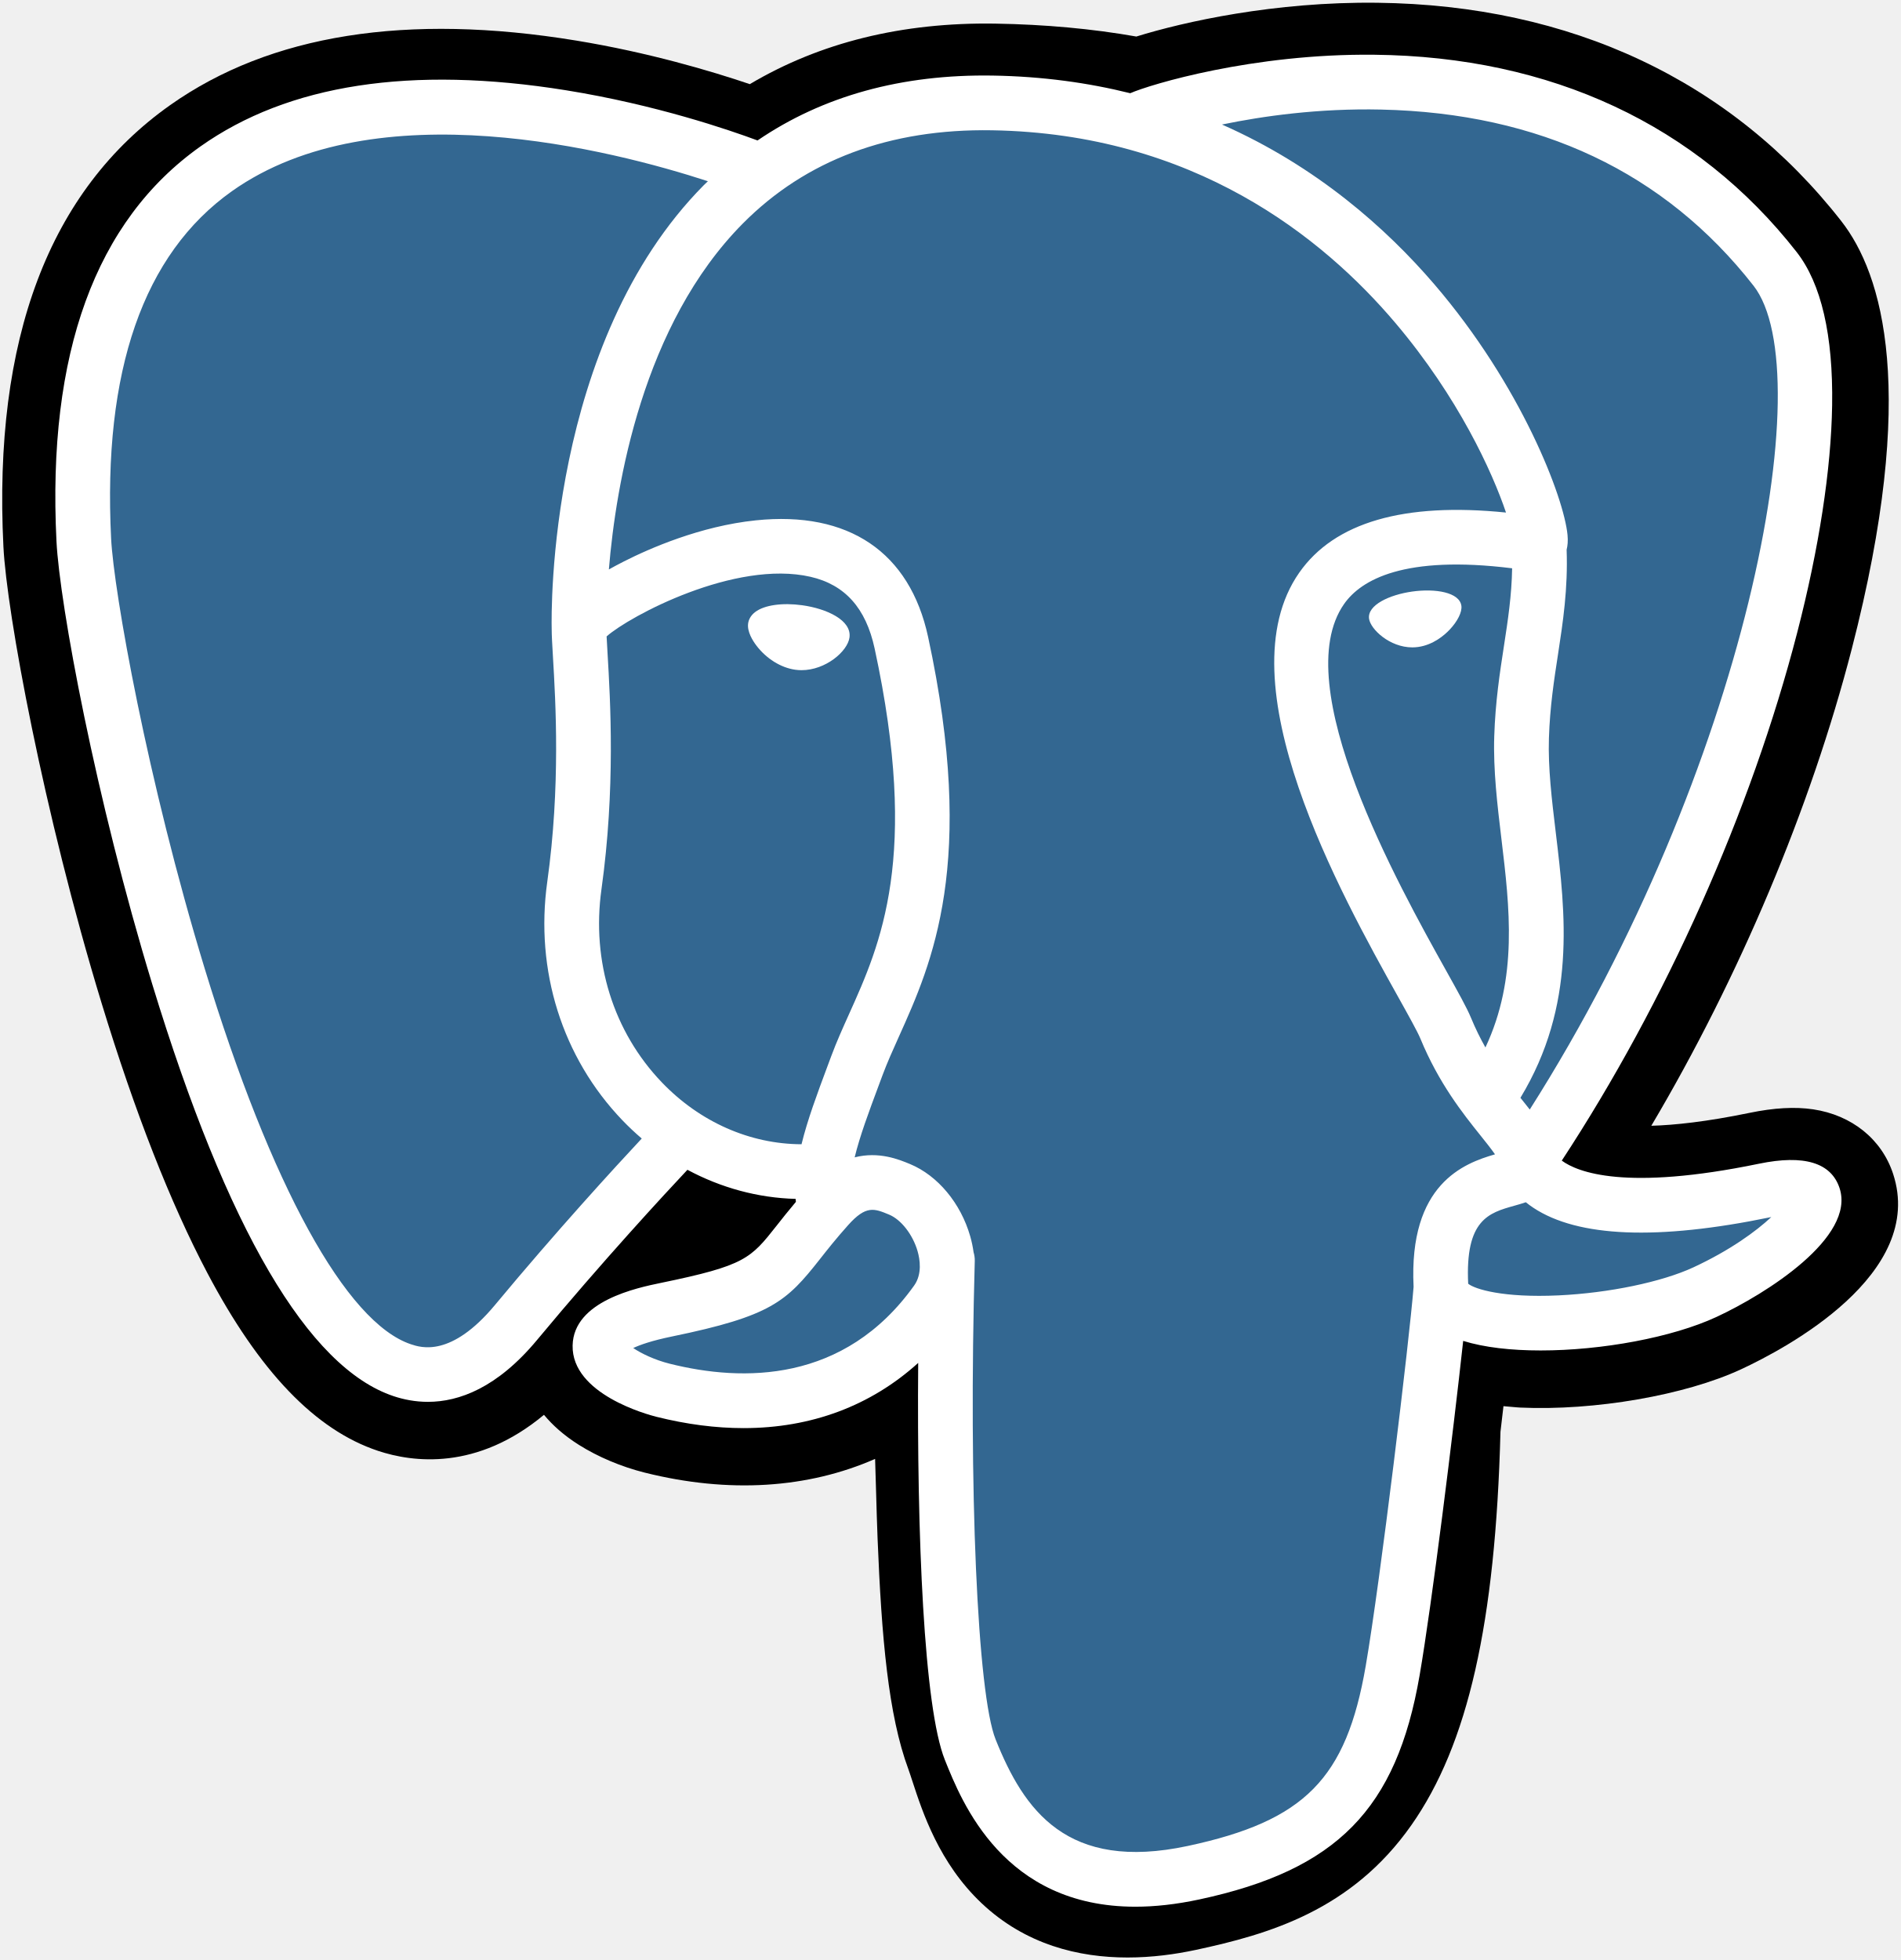
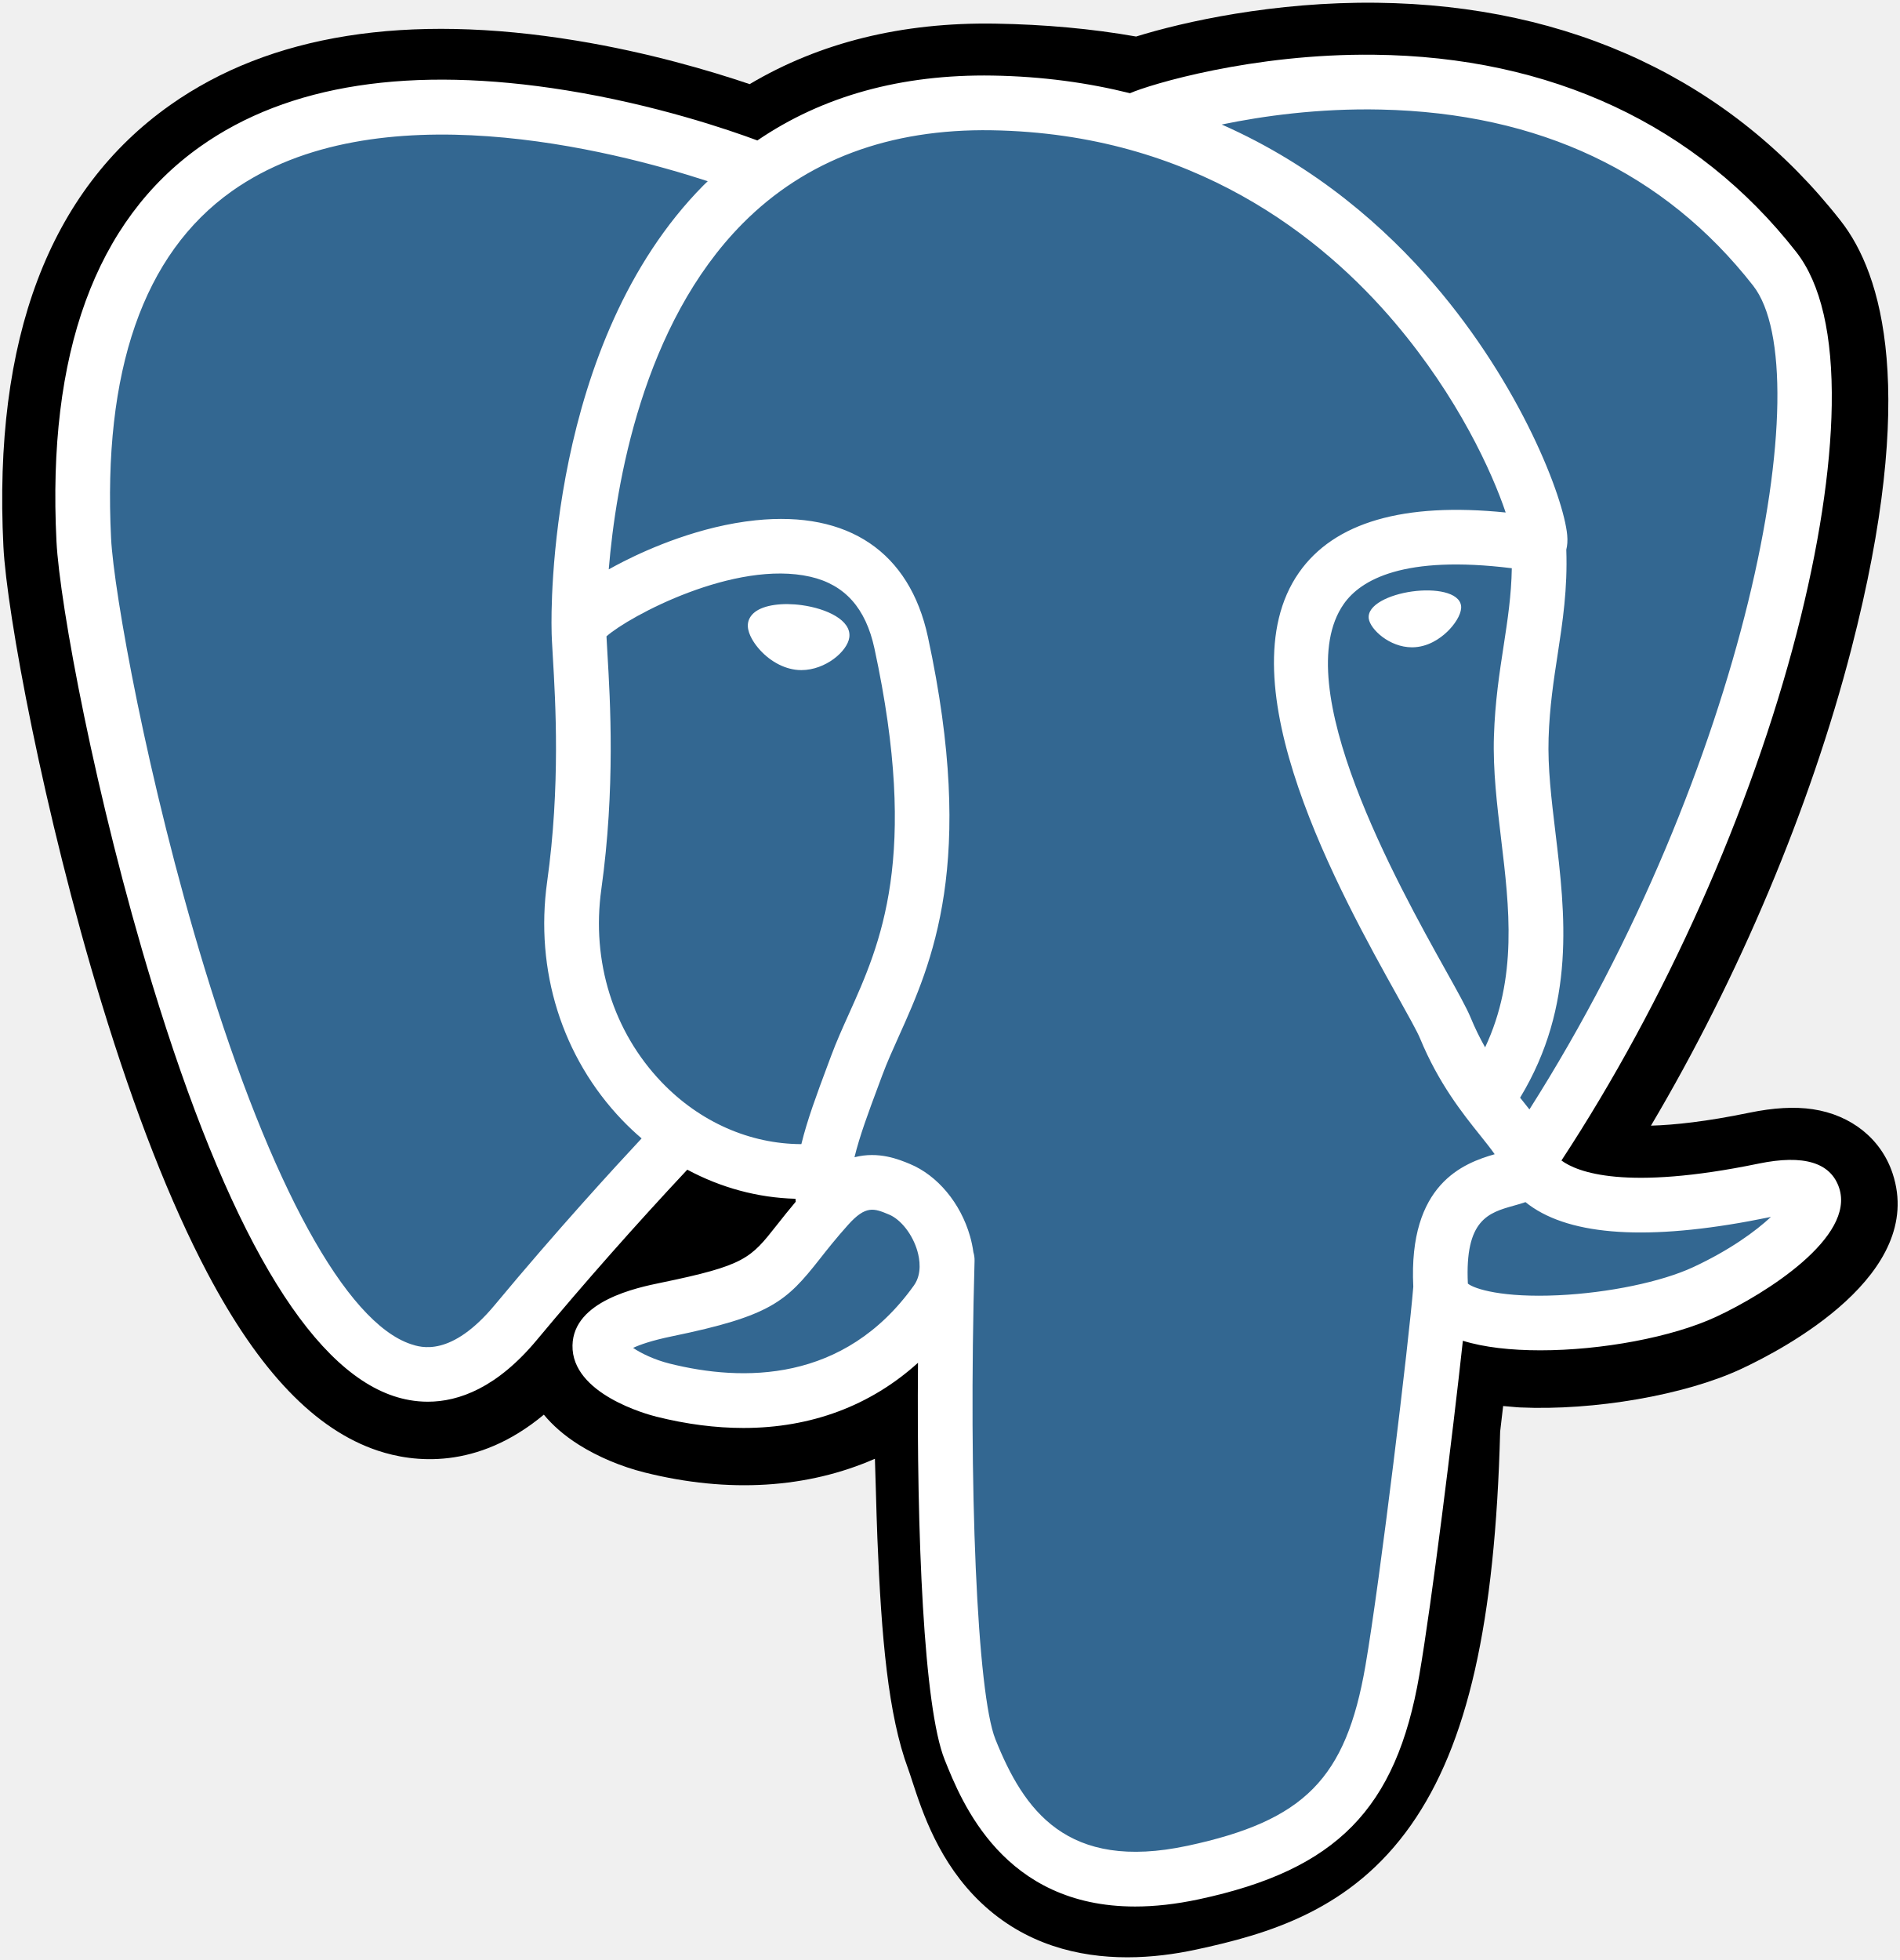
- <svg xmlns="http://www.w3.org/2000/svg" width="256px" height="264px" viewBox="0 0 256 264" version="1.1" preserveAspectRatio="xMidYMid">
-   <g>
-     <path d="M255.008,158.086 C253.473,153.437 249.452,150.199 244.252,149.422 C241.8,149.056 238.992,149.212 235.669,149.897 C229.877,151.092 225.58,151.547 222.444,151.635 C234.281,131.65 243.906,108.86 249.447,87.407 C258.406,52.718 253.619,36.915 248.024,29.767 C233.217,10.848 211.614,0.683 185.552,0.372 C171.649,0.202 159.444,2.947 153.077,4.921 C147.149,3.875 140.775,3.291 134.086,3.183 C121.55,2.983 110.473,5.716 101.008,11.333 C95.767,9.561 87.358,7.063 77.646,5.469 C54.804,1.719 36.394,4.641 22.928,14.154 C6.622,25.672 -0.937,45.684 0.461,73.634 C0.905,82.508 5.869,109.508 13.685,135.114 C18.177,149.832 22.967,162.054 27.922,171.444 C34.949,184.759 42.468,192.6 50.909,195.416 C55.64,196.992 64.236,198.096 73.277,190.567 C74.423,191.954 75.952,193.333 77.981,194.614 C80.558,196.239 83.709,197.567 86.856,198.354 C98.197,201.189 108.82,200.48 117.883,196.506 C117.939,198.118 117.982,199.658 118.018,200.988 C118.079,203.145 118.138,205.26 118.217,207.238 C118.754,220.612 119.664,231.011 122.36,238.287 C122.508,238.688 122.707,239.297 122.917,239.944 C124.262,244.062 126.511,250.956 132.233,256.355 C138.158,261.948 145.325,263.663 151.889,263.663 C155.181,263.663 158.322,263.231 161.077,262.641 C170.897,260.536 182.05,257.33 190.118,245.842 C197.746,234.982 201.454,218.625 202.125,192.851 C202.212,192.123 202.292,191.427 202.369,190.764 C202.422,190.316 202.475,189.859 202.529,189.402 L204.326,189.56 L204.789,189.591 C214.791,190.047 227.021,187.926 234.532,184.437 C240.467,181.683 259.486,171.642 255.008,158.086" fill="#000000" />
-     <path d="M237.906,160.722 C208.166,166.857 206.121,156.788 206.121,156.788 C237.522,110.195 250.648,51.052 239.32,36.577 C208.417,-2.908 154.922,15.766 154.029,16.25 L153.742,16.302 C147.866,15.082 141.291,14.356 133.9,14.235 C120.444,14.014 110.236,17.763 102.49,23.637 C102.49,23.637 7.06,-15.677 11.499,73.081 C12.443,91.963 38.563,215.954 69.717,178.503 C81.104,164.808 92.106,153.229 92.106,153.229 C97.571,156.859 104.113,158.711 110.971,158.046 L111.504,157.594 C111.338,159.294 111.414,160.957 111.717,162.926 C103.691,171.893 106.05,173.467 90.006,176.77 C73.771,180.116 83.308,186.072 89.535,187.629 C97.084,189.517 114.548,192.191 126.348,175.672 L125.878,177.557 C129.022,180.076 131.23,193.94 130.86,206.509 C130.49,219.077 130.243,227.706 132.721,234.446 C135.199,241.186 137.668,256.351 158.76,251.832 C176.383,248.055 185.516,238.268 186.787,221.943 C187.688,210.336 189.729,212.052 189.857,201.675 L191.494,196.763 C193.381,181.03 191.794,175.954 202.651,178.315 L205.29,178.547 C213.282,178.91 223.741,177.261 229.88,174.408 C243.098,168.274 250.938,158.031 237.904,160.722 L237.906,160.722" fill="#336791" />
-     <path d="M108.076,81.525 C105.397,81.152 102.969,81.497 101.741,82.427 C101.05,82.95 100.837,83.556 100.779,83.973 C100.625,85.078 101.4,86.3 101.875,86.93 C103.221,88.714 105.187,89.94 107.133,90.21 C107.415,90.249 107.696,90.268 107.975,90.268 C111.22,90.268 114.171,87.741 114.431,85.876 C114.756,83.54 111.365,81.983 108.076,81.525" fill="#FFFFFF" />
-     <path d="M196.86,81.599 L196.86,81.599 C196.604,79.768 193.346,79.246 190.254,79.676 C187.166,80.106 184.172,81.5 184.422,83.335 C184.623,84.762 187.199,87.198 190.249,87.198 C190.507,87.198 190.767,87.181 191.029,87.144 C193.065,86.862 194.559,85.569 195.268,84.824 C196.35,83.688 196.975,82.422 196.86,81.599" fill="#FFFFFF" />
-     <path d="M247.802,160.025 C246.668,156.596 243.018,155.493 236.954,156.745 C218.949,160.461 212.501,157.887 210.384,156.328 C224.379,135.007 235.892,109.236 242.103,85.191 C245.045,73.801 246.67,63.223 246.803,54.602 C246.95,45.138 245.338,38.184 242.014,33.936 C228.612,16.811 208.942,7.625 185.132,7.373 C168.763,7.189 154.933,11.378 152.252,12.556 C146.606,11.152 140.451,10.29 133.75,10.18 C121.462,9.981 110.84,12.923 102.046,18.919 C98.226,17.498 88.354,14.109 76.281,12.164 C55.409,8.803 38.823,11.35 26.987,19.735 C12.864,29.741 6.344,47.627 7.607,72.894 C8.032,81.396 12.876,107.548 20.52,132.593 C30.582,165.557 41.519,184.218 53.028,188.057 C54.375,188.506 55.929,188.82 57.641,188.82 C61.839,188.82 66.986,186.928 72.341,180.49 C81.236,169.789 89.541,160.822 92.602,157.564 C97.126,159.992 102.096,161.348 107.179,161.484 C107.188,161.617 107.202,161.75 107.214,161.882 C106.194,163.092 105.357,164.152 104.644,165.057 C101.122,169.528 100.389,170.459 89.052,172.793 C85.827,173.459 77.261,175.224 77.136,181.228 C77,187.788 87.261,190.543 88.43,190.835 C92.504,191.855 96.429,192.358 100.172,192.358 C109.275,192.357 117.286,189.366 123.688,183.577 C123.491,206.963 124.466,230.007 127.274,237.028 C129.573,242.776 135.192,256.823 152.938,256.822 C155.542,256.822 158.408,256.519 161.561,255.843 C180.082,251.872 188.125,243.687 191.236,225.64 C192.901,215.995 195.758,192.964 197.102,180.61 C199.938,181.495 203.589,181.9 207.536,181.899 C215.768,181.899 225.267,180.15 231.224,177.385 C237.916,174.277 249.992,166.651 247.802,160.025 L247.802,160.025 Z M203.696,76.545 C203.635,80.192 203.133,83.503 202.601,86.959 C202.028,90.676 201.436,94.519 201.287,99.184 C201.14,103.724 201.707,108.445 202.255,113.009 C203.363,122.228 204.5,131.721 200.099,141.087 C199.415,139.872 198.754,138.546 198.149,137.078 C197.602,135.752 196.414,133.622 194.77,130.674 C188.37,119.198 173.385,92.324 181.056,81.358 C183.341,78.094 189.14,74.738 203.696,76.545 L203.696,76.545 Z M186.052,14.758 C207.386,15.229 224.261,23.21 236.21,38.478 C245.374,50.189 235.283,103.476 206.07,149.447 C205.781,149.08 205.488,148.71 205.184,148.33 C205.063,148.178 204.939,148.024 204.814,147.868 C212.363,135.401 210.887,123.066 209.573,112.13 C209.033,107.642 208.524,103.403 208.653,99.421 C208.787,95.2 209.345,91.581 209.885,88.081 C210.548,83.768 211.223,79.305 211.037,74.044 C211.176,73.492 211.232,72.84 211.159,72.066 C210.684,67.021 204.924,51.922 193.184,38.255 C186.762,30.781 177.397,22.416 164.61,16.774 C170.11,15.634 177.631,14.571 186.052,14.758 L186.052,14.758 Z M66.674,175.778 C60.774,182.872 56.7,181.512 55.36,181.066 C46.629,178.154 36.5,159.702 27.569,130.442 C19.841,105.124 15.325,79.665 14.967,72.526 C13.839,49.948 19.312,34.213 31.235,25.757 C50.639,11.997 82.541,20.233 95.36,24.41 C95.176,24.592 94.984,24.762 94.802,24.947 C73.766,46.191 74.265,82.488 74.317,84.706 C74.315,85.562 74.387,86.774 74.485,88.441 C74.847,94.546 75.521,105.908 73.721,118.775 C72.049,130.732 75.735,142.435 83.832,150.884 C84.67,151.758 85.545,152.58 86.449,153.352 C82.845,157.212 75.012,165.748 66.674,175.778 L66.674,175.778 Z M89.153,145.785 C82.627,138.975 79.663,129.503 81.02,119.796 C82.92,106.203 82.219,94.365 81.842,88.005 C81.789,87.115 81.743,86.335 81.715,85.72 C84.788,82.995 99.029,75.365 109.184,77.692 C113.819,78.753 116.643,81.909 117.817,87.337 C123.893,115.44 118.621,127.153 114.385,136.566 C113.512,138.505 112.687,140.338 111.983,142.234 L111.437,143.7 C110.055,147.406 108.769,150.852 107.972,154.124 C101.034,154.103 94.285,151.14 89.153,145.785 L89.153,145.785 Z M90.218,183.685 C88.192,183.179 86.37,182.3 85.301,181.571 C86.194,181.15 87.783,180.579 90.539,180.012 C103.876,177.266 105.936,175.328 110.434,169.617 C111.465,168.308 112.634,166.823 114.253,165.015 C114.253,165.014 114.254,165.014 114.255,165.013 C116.666,162.313 117.769,162.771 119.769,163.601 C121.39,164.272 122.969,166.303 123.609,168.539 C123.912,169.595 124.252,171.6 123.139,173.159 C113.743,186.315 100.051,186.146 90.218,183.685 L90.218,183.685 Z M160.017,248.637 C143.701,252.133 137.924,243.808 134.117,234.291 C131.66,228.147 130.452,200.44 131.309,169.844 C131.32,169.437 131.262,169.043 131.15,168.674 C131.052,167.96 130.902,167.238 130.694,166.512 C129.42,162.06 126.315,158.336 122.59,156.792 C121.11,156.179 118.394,155.054 115.13,155.889 C115.826,153.021 117.033,149.782 118.342,146.275 L118.891,144.8 C119.509,143.137 120.285,141.414 121.105,139.59 C125.538,129.742 131.609,116.253 125.02,85.78 C122.552,74.366 114.31,68.792 101.816,70.087 C94.325,70.862 87.473,73.884 84.055,75.617 C83.32,75.989 82.648,76.349 82.02,76.699 C82.974,65.199 86.578,43.707 100.061,30.11 C108.549,21.549 119.854,17.321 133.628,17.549 C160.769,17.993 178.172,31.921 187.994,43.528 C196.458,53.529 201.041,63.604 202.87,69.037 C189.115,67.639 179.76,70.354 175.018,77.134 C164.701,91.882 180.662,120.506 188.333,134.263 C189.74,136.784 190.954,138.963 191.336,139.889 C193.834,145.943 197.068,149.985 199.429,152.935 C200.153,153.839 200.855,154.716 201.389,155.482 C197.223,156.683 189.74,159.458 190.422,173.329 C189.872,180.289 185.961,212.875 183.974,224.388 C181.351,239.598 175.754,245.263 160.017,248.637 L160.017,248.637 Z M228.121,170.701 C223.861,172.678 216.732,174.162 209.96,174.48 C202.479,174.83 198.672,173.642 197.776,172.911 C197.355,164.267 200.573,163.364 203.978,162.408 C204.513,162.257 205.035,162.111 205.539,161.935 C205.852,162.19 206.195,162.443 206.571,162.691 C212.583,166.659 223.306,167.087 238.445,163.962 C238.5,163.951 238.556,163.94 238.611,163.929 C236.569,165.838 233.075,168.4 228.121,170.701 L228.121,170.701 Z" fill="#FFFFFF" />
-   </g>
+ <svg xmlns="http://www.w3.org/2000/svg" width="2424" height="2500" viewBox="0 0 256 264" preserveAspectRatio="xMinYMin meet">
+   <path d="M255.008 158.086c-1.535-4.649-5.556-7.887-10.756-8.664-2.452-.366-5.26-.21-8.583.475-5.792 1.195-10.089 1.65-13.225 1.738 11.837-19.985 21.462-42.775 27.003-64.228 8.96-34.689 4.172-50.492-1.423-57.64C233.217 10.847 211.614.683 185.552.372c-13.903-.17-26.108 2.575-32.475 4.549-5.928-1.046-12.302-1.63-18.99-1.738-12.537-.2-23.614 2.533-33.079 8.15-5.24-1.772-13.65-4.27-23.362-5.864-22.842-3.75-41.252-.828-54.718 8.685C6.622 25.672-.937 45.684.461 73.634c.444 8.874 5.408 35.874 13.224 61.48 4.492 14.718 9.282 26.94 14.237 36.33 7.027 13.315 14.546 21.156 22.987 23.972 4.731 1.576 13.327 2.68 22.368-4.85 1.146 1.388 2.675 2.767 4.704 4.048 2.577 1.625 5.728 2.953 8.875 3.74 11.341 2.835 21.964 2.126 31.027-1.848.056 1.612.099 3.152.135 4.482.06 2.157.12 4.272.199 6.25.537 13.374 1.447 23.773 4.143 31.049.148.4.347 1.01.557 1.657 1.345 4.118 3.594 11.012 9.316 16.411 5.925 5.593 13.092 7.308 19.656 7.308 3.292 0 6.433-.432 9.188-1.022 9.82-2.105 20.973-5.311 29.041-16.799 7.628-10.86 11.336-27.217 12.007-52.99.087-.729.167-1.425.244-2.088l.16-1.362 1.797.158.463.031c10.002.456 22.232-1.665 29.743-5.154 5.935-2.754 24.954-12.795 20.476-26.351" />
+   <path d="M237.906 160.722c-29.74 6.135-31.785-3.934-31.785-3.934 31.4-46.593 44.527-105.736 33.2-120.211-30.904-39.485-84.399-20.811-85.292-20.327l-.287.052c-5.876-1.22-12.451-1.946-19.842-2.067-13.456-.22-23.664 3.528-31.41 9.402 0 0-95.43-39.314-90.991 49.444.944 18.882 27.064 142.873 58.218 105.422 11.387-13.695 22.39-25.274 22.39-25.274 5.464 3.63 12.006 5.482 18.864 4.817l.533-.452c-.166 1.7-.09 3.363.213 5.332-8.026 8.967-5.667 10.541-21.711 13.844-16.235 3.346-6.698 9.302-.471 10.86 7.549 1.887 25.013 4.561 36.813-11.958l-.47 1.885c3.144 2.519 5.352 16.383 4.982 28.952-.37 12.568-.617 21.197 1.86 27.937 2.479 6.74 4.948 21.905 26.04 17.386 17.623-3.777 26.756-13.564 28.027-29.89.901-11.606 2.942-9.89 3.07-20.267l1.637-4.912c1.887-15.733.3-20.809 11.157-18.448l2.64.232c7.99.363 18.45-1.286 24.589-4.139 13.218-6.134 21.058-16.377 8.024-13.686h.002" fill="#336791" />
+   <path d="M108.076 81.525c-2.68-.373-5.107-.028-6.335.902-.69.523-.904 1.129-.962 1.546-.154 1.105.62 2.327 1.096 2.957 1.346 1.784 3.312 3.01 5.258 3.28.282.04.563.058.842.058 3.245 0 6.196-2.527 6.456-4.392.325-2.336-3.066-3.893-6.355-4.35M196.86 81.599c-.256-1.831-3.514-2.353-6.606-1.923-3.088.43-6.082 1.824-5.832 3.659.2 1.427 2.777 3.863 5.827 3.863.258 0 .518-.017.78-.054 2.036-.282 3.53-1.575 4.24-2.32 1.08-1.136 1.706-2.402 1.591-3.225" fill="#FFF" />
+   <path d="M247.802 160.025c-1.134-3.429-4.784-4.532-10.848-3.28-18.005 3.716-24.453 1.142-26.57-.417 13.995-21.32 25.508-47.092 31.719-71.137 2.942-11.39 4.567-21.968 4.7-30.59.147-9.463-1.465-16.417-4.789-20.665-13.402-17.125-33.072-26.311-56.882-26.563-16.369-.184-30.199 4.005-32.88 5.183-5.646-1.404-11.801-2.266-18.502-2.376-12.288-.199-22.91 2.743-31.704 8.74-3.82-1.422-13.692-4.811-25.765-6.756-20.872-3.36-37.458-.814-49.294 7.571-14.123 10.006-20.643 27.892-19.38 53.16.425 8.501 5.269 34.653 12.913 59.698 10.062 32.964 21 51.625 32.508 55.464 1.347.449 2.9.763 4.613.763 4.198 0 9.345-1.892 14.7-8.33a529.832 529.832 0 0 1 20.261-22.926c4.524 2.428 9.494 3.784 14.577 3.92.01.133.023.266.035.398a117.66 117.66 0 0 0-2.57 3.175c-3.522 4.471-4.255 5.402-15.592 7.736-3.225.666-11.79 2.431-11.916 8.435-.136 6.56 10.125 9.315 11.294 9.607 4.074 1.02 7.999 1.523 11.742 1.523 9.103 0 17.114-2.992 23.516-8.781-.197 23.386.778 46.43 3.586 53.451 2.3 5.748 7.918 19.795 25.664 19.794 2.604 0 5.47-.303 8.623-.979 18.521-3.97 26.564-12.156 29.675-30.203 1.665-9.645 4.522-32.676 5.866-45.03 2.836.885 6.487 1.29 10.434 1.289 8.232 0 17.731-1.749 23.688-4.514 6.692-3.108 18.768-10.734 16.578-17.36zm-44.106-83.48c-.061 3.647-.563 6.958-1.095 10.414-.573 3.717-1.165 7.56-1.314 12.225-.147 4.54.42 9.26.968 13.825 1.108 9.22 2.245 18.712-2.156 28.078a36.508 36.508 0 0 1-1.95-4.009c-.547-1.326-1.735-3.456-3.38-6.404-6.399-11.476-21.384-38.35-13.713-49.316 2.285-3.264 8.084-6.62 22.64-4.813zm-17.644-61.787c21.334.471 38.21 8.452 50.158 23.72 9.164 11.711-.927 64.998-30.14 110.969a171.33 171.33 0 0 0-.886-1.117l-.37-.462c7.549-12.467 6.073-24.802 4.759-35.738-.54-4.488-1.05-8.727-.92-12.709.134-4.22.692-7.84 1.232-11.34.663-4.313 1.338-8.776 1.152-14.037.139-.552.195-1.204.122-1.978-.475-5.045-6.235-20.144-17.975-33.81-6.422-7.475-15.787-15.84-28.574-21.482 5.5-1.14 13.021-2.203 21.442-2.016zM66.674 175.778c-5.9 7.094-9.974 5.734-11.314 5.288-8.73-2.912-18.86-21.364-27.791-50.624-7.728-25.318-12.244-50.777-12.602-57.916-1.128-22.578 4.345-38.313 16.268-46.769 19.404-13.76 51.306-5.524 64.125-1.347-.184.182-.376.352-.558.537-21.036 21.244-20.537 57.54-20.485 59.759-.002.856.07 2.068.168 3.735.362 6.105 1.036 17.467-.764 30.334-1.672 11.957 2.014 23.66 10.111 32.109a36.275 36.275 0 0 0 2.617 2.468c-3.604 3.86-11.437 12.396-19.775 22.426zm22.479-29.993c-6.526-6.81-9.49-16.282-8.133-25.99 1.9-13.592 1.199-25.43.822-31.79-.053-.89-.1-1.67-.127-2.285 3.073-2.725 17.314-10.355 27.47-8.028 4.634 1.061 7.458 4.217 8.632 9.645 6.076 28.103.804 39.816-3.432 49.229-.873 1.939-1.698 3.772-2.402 5.668l-.546 1.466c-1.382 3.706-2.668 7.152-3.465 10.424-6.938-.02-13.687-2.984-18.819-8.34zm1.065 37.9c-2.026-.506-3.848-1.385-4.917-2.114.893-.42 2.482-.992 5.238-1.56 13.337-2.745 15.397-4.683 19.895-10.394 1.031-1.31 2.2-2.794 3.819-4.602l.002-.002c2.411-2.7 3.514-2.242 5.514-1.412 1.621.67 3.2 2.702 3.84 4.938.303 1.056.643 3.06-.47 4.62-9.396 13.156-23.088 12.987-32.921 10.526zm69.799 64.952c-16.316 3.496-22.093-4.829-25.9-14.346-2.457-6.144-3.665-33.85-2.808-64.447.011-.407-.047-.8-.159-1.17a15.444 15.444 0 0 0-.456-2.162c-1.274-4.452-4.379-8.176-8.104-9.72-1.48-.613-4.196-1.738-7.46-.903.696-2.868 1.903-6.107 3.212-9.614l.549-1.475c.618-1.663 1.394-3.386 2.214-5.21 4.433-9.848 10.504-23.337 3.915-53.81-2.468-11.414-10.71-16.988-23.204-15.693-7.49.775-14.343 3.797-17.761 5.53-.735.372-1.407.732-2.035 1.082.954-11.5 4.558-32.992 18.04-46.59 8.489-8.56 19.794-12.788 33.568-12.56 27.14.444 44.544 14.372 54.366 25.979 8.464 10.001 13.047 20.076 14.876 25.51-13.755-1.399-23.11 1.316-27.852 8.096-10.317 14.748 5.644 43.372 13.315 57.129 1.407 2.521 2.621 4.7 3.003 5.626 2.498 6.054 5.732 10.096 8.093 13.046.724.904 1.426 1.781 1.96 2.547-4.166 1.201-11.649 3.976-10.967 17.847-.55 6.96-4.461 39.546-6.448 51.059-2.623 15.21-8.22 20.875-23.957 24.25zm68.104-77.936c-4.26 1.977-11.389 3.46-18.161 3.779-7.48.35-11.288-.838-12.184-1.569-.42-8.644 2.797-9.547 6.202-10.503.535-.15 1.057-.297 1.561-.473.313.255.656.508 1.032.756 6.012 3.968 16.735 4.396 31.874 1.271l.166-.033c-2.042 1.909-5.536 4.471-10.49 6.772z" fill="#FFF" />
</svg>
